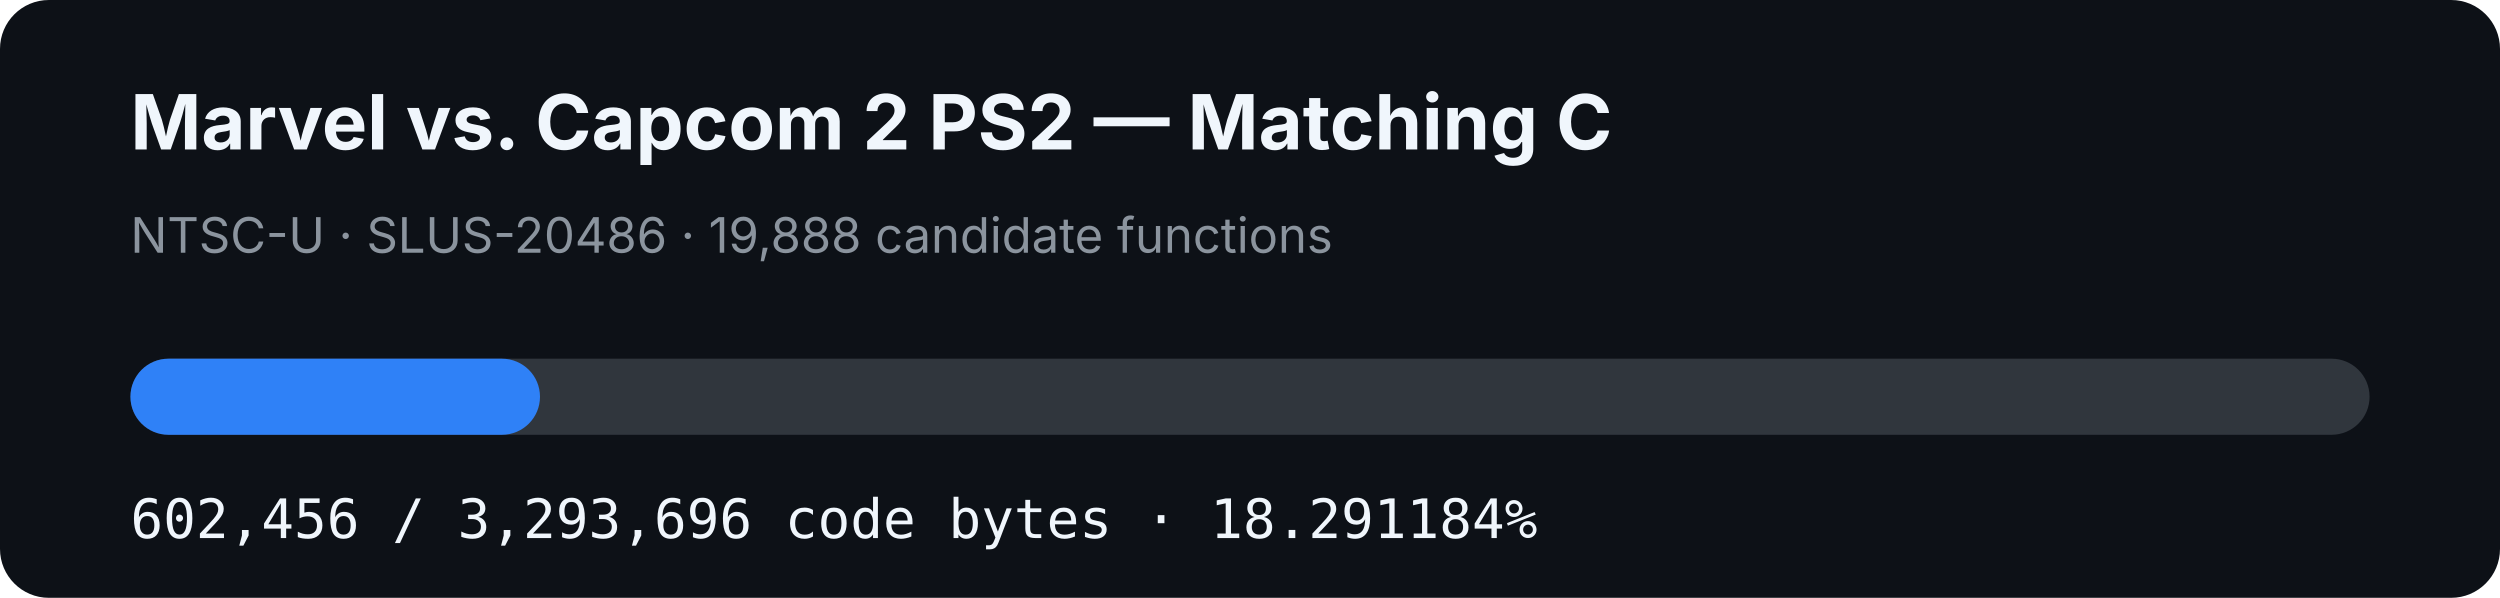
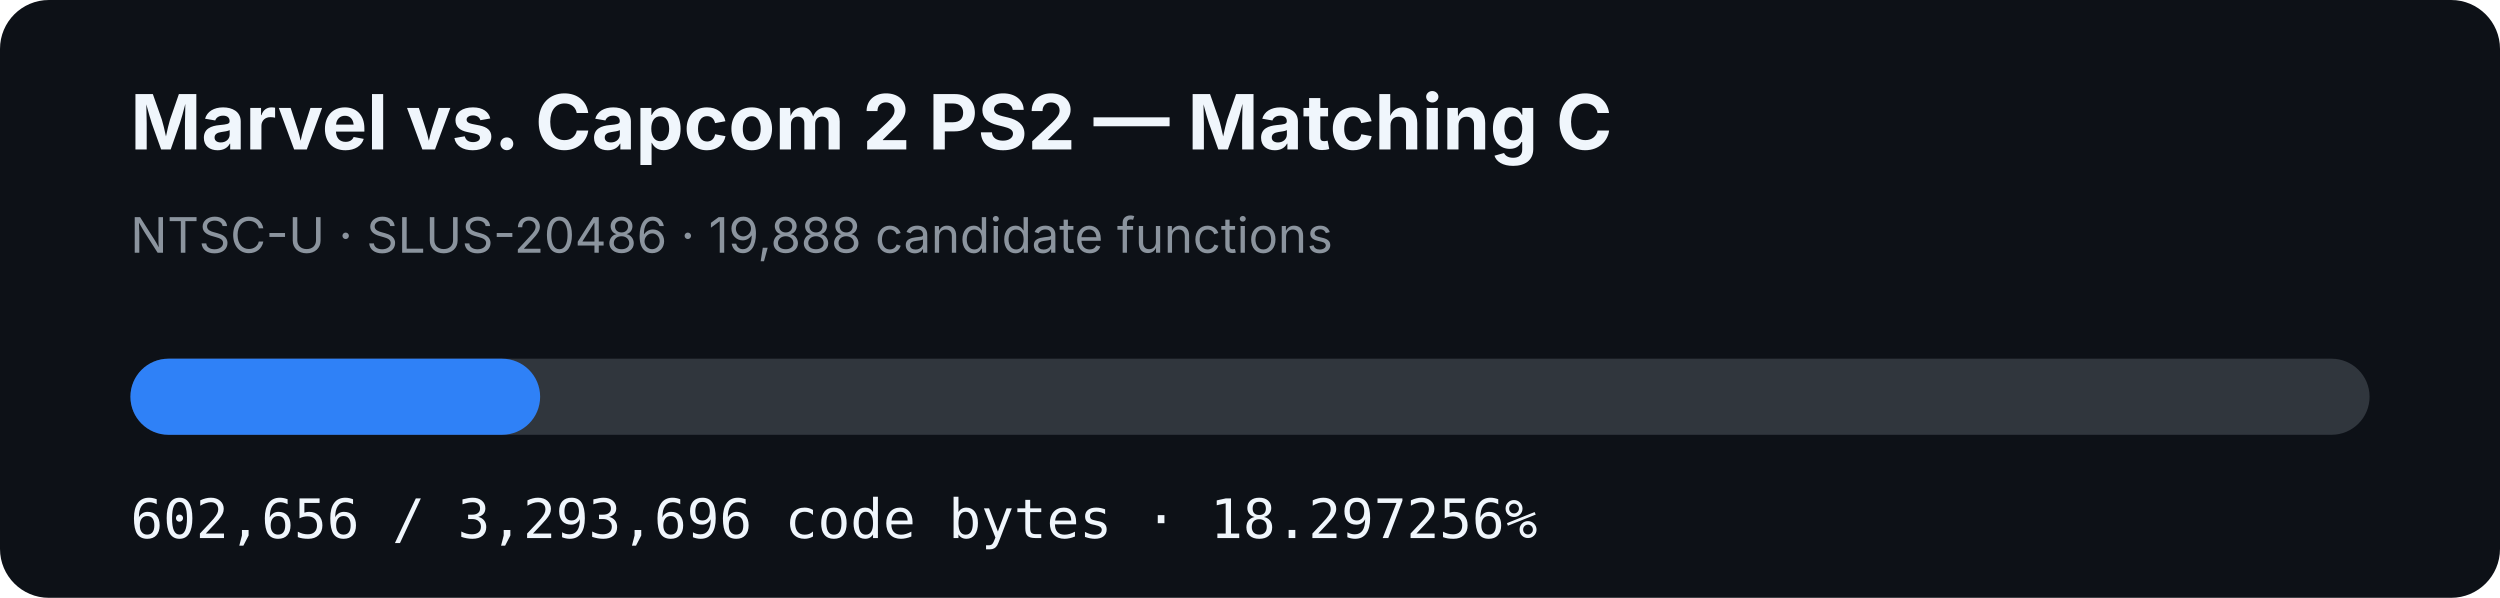
- <svg xmlns="http://www.w3.org/2000/svg" width="920" height="220" viewBox="0 0 920 220" role="img" aria-label="MVC2 PS2 matching C progress: 18.291184%">
+ <svg xmlns="http://www.w3.org/2000/svg" width="920" height="220" viewBox="0 0 920 220" role="img" aria-label="MVC2 PS2 matching C progress: 18.297256%">
  <rect width="920" height="220" rx="18" fill="#0d1117" />
  <text x="48" y="55" fill="#f0f6fc" font-family="-apple-system,BlinkMacSystemFont,Segoe UI,sans-serif" font-size="28" font-weight="700">Marvel vs. Capcom 2 PS2 — Matching C</text>
  <text x="48" y="93" fill="#8b949e" font-family="-apple-system,BlinkMacSystemFont,Segoe UI,sans-serif" font-size="18">NTSC-U · SLUS-20486 · 19,888 candidate functions</text>
  <rect x="48" y="132" width="824" height="28" rx="14" fill="#30363d" />
-   <rect x="48" y="132" width="150.719" height="28" rx="14" fill="#2f81f7" />
-   <text x="48" y="198" fill="#f0f6fc" font-family="ui-monospace,SFMono-Regular,Menlo,monospace" font-size="20">602,456 / 3,293,696 code bytes · 18.291184%</text>
+   <rect x="48" y="132" width="150.769" height="28" rx="14" fill="#2f81f7" />
+   <text x="48" y="198" fill="#f0f6fc" font-family="ui-monospace,SFMono-Regular,Menlo,monospace" font-size="20">602,656 / 3,293,696 code bytes · 18.297256%</text>
</svg>
